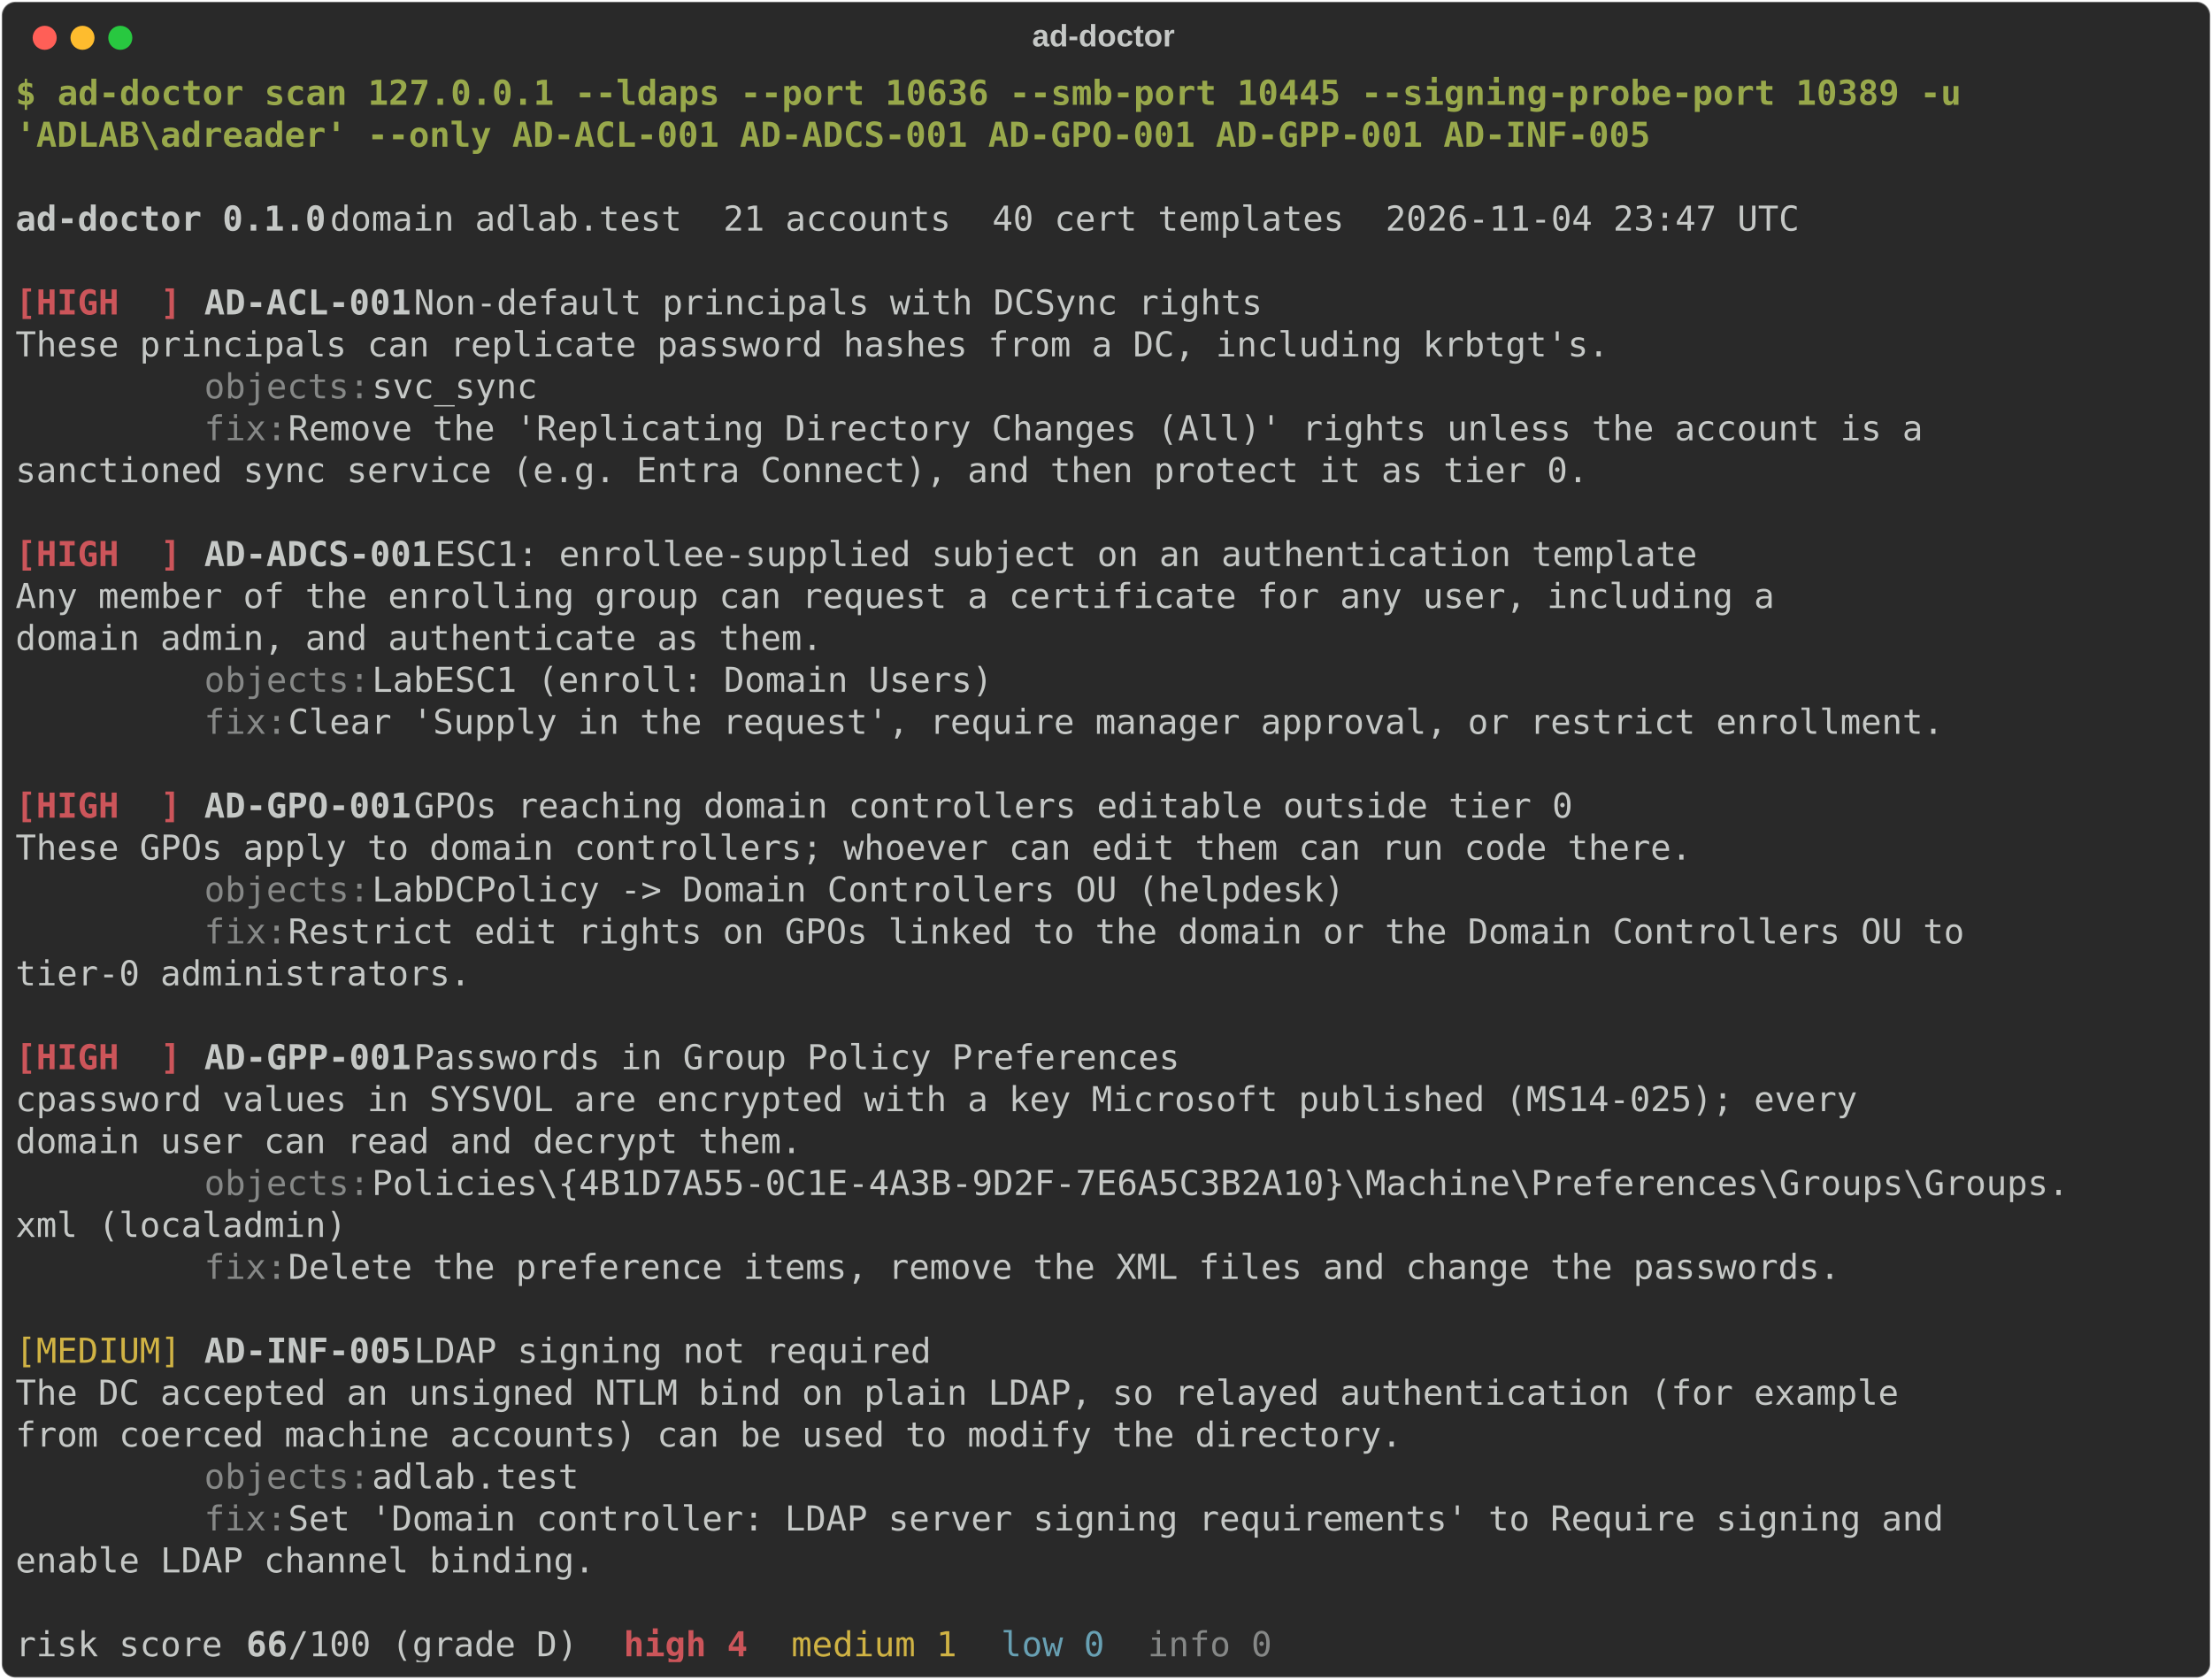
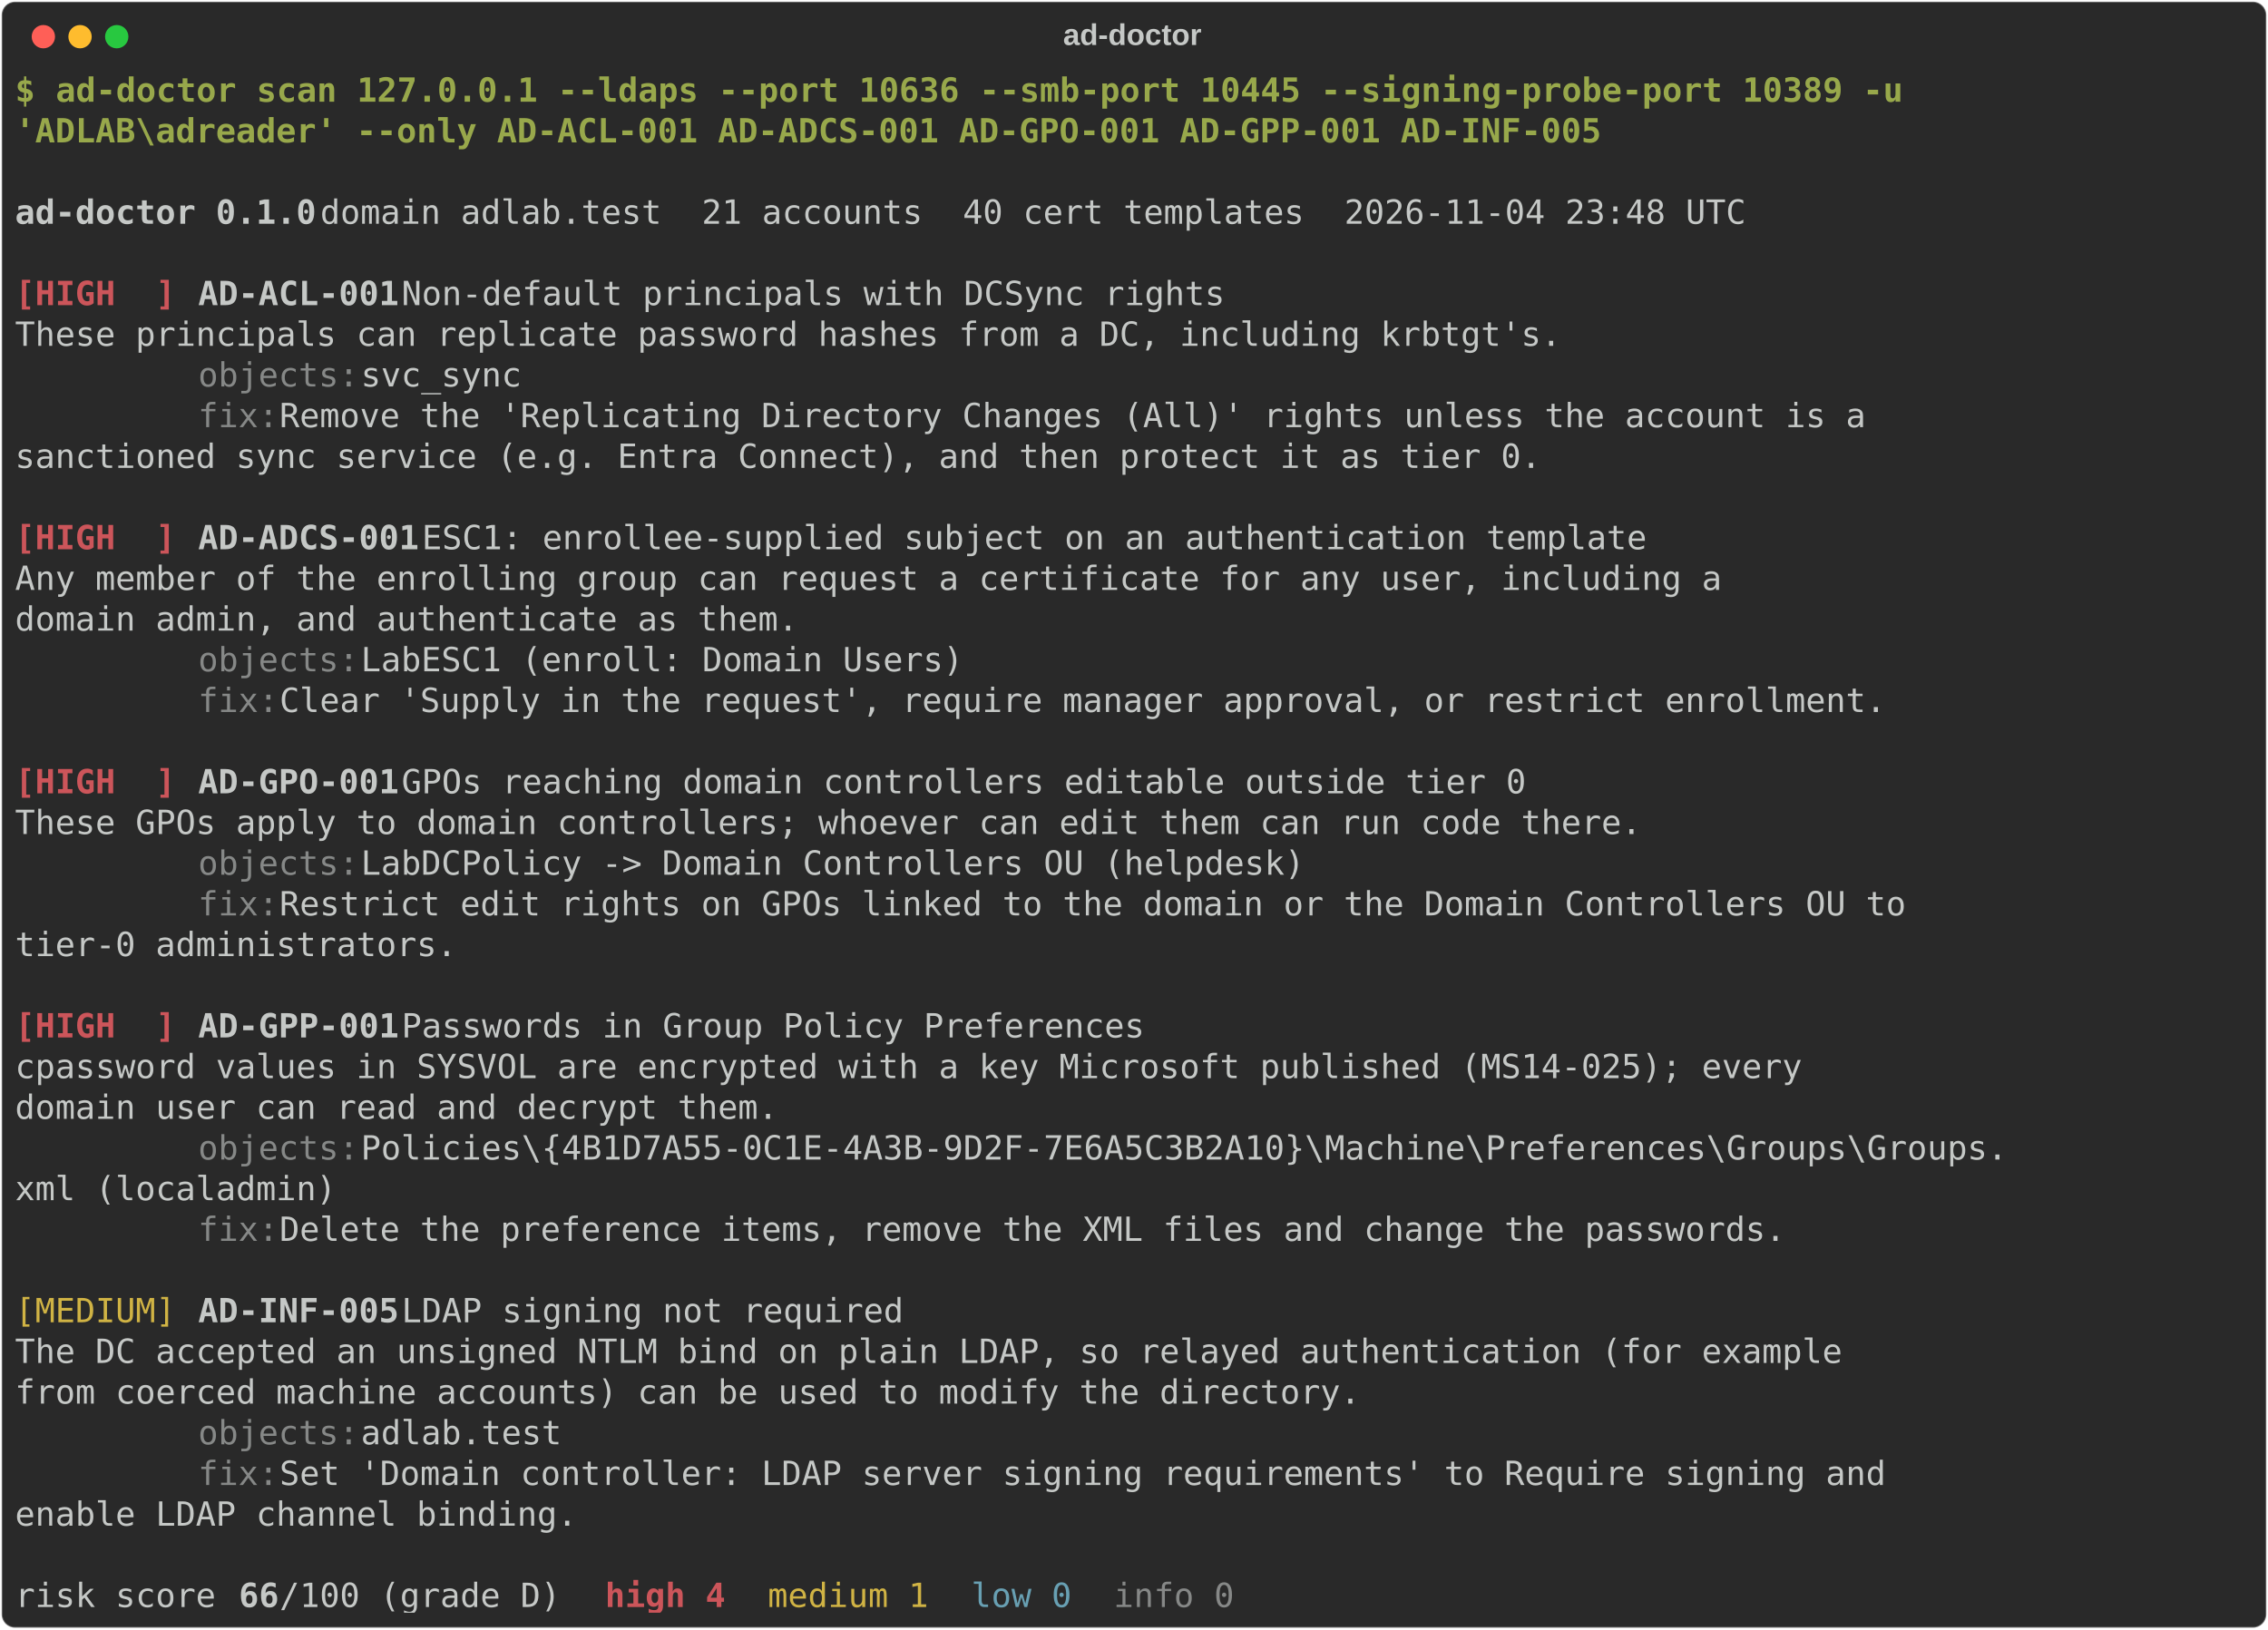
- <svg xmlns="http://www.w3.org/2000/svg" class="rich-terminal" viewBox="0 0 1287 977.2">
+ <svg xmlns="http://www.w3.org/2000/svg" class="rich-terminal" viewBox="0 0 1360 977.2">
  <style>

    @font-face {
        font-family: "Fira Code";
        src: local("FiraCode-Regular"),
                url("https://cdnjs.cloudflare.com/ajax/libs/firacode/6.2.0/woff2/FiraCode-Regular.woff2") format("woff2"),
                url("https://cdnjs.cloudflare.com/ajax/libs/firacode/6.2.0/woff/FiraCode-Regular.woff") format("woff");
        font-style: normal;
        font-weight: 400;
    }
    @font-face {
        font-family: "Fira Code";
        src: local("FiraCode-Bold"),
                url("https://cdnjs.cloudflare.com/ajax/libs/firacode/6.2.0/woff2/FiraCode-Bold.woff2") format("woff2"),
                url("https://cdnjs.cloudflare.com/ajax/libs/firacode/6.2.0/woff/FiraCode-Bold.woff") format("woff");
        font-style: bold;
        font-weight: 700;
    }

-     .terminal-2038191923-matrix {
+     .terminal-2333431604-matrix {
        font-family: Fira Code, monospace;
        font-size: 20px;
        line-height: 24.4px;
        font-variant-east-asian: full-width;
    }

-     .terminal-2038191923-title {
+     .terminal-2333431604-title {
        font-size: 18px;
        font-weight: bold;
        font-family: arial;
    }

-     .terminal-2038191923-r1 { fill: #98a84b;font-weight: bold }
- .terminal-2038191923-r2 { fill: #c5c8c6 }
- .terminal-2038191923-r3 { fill: #c5c8c6;font-weight: bold }
- .terminal-2038191923-r4 { fill: #cc555a;font-weight: bold }
- .terminal-2038191923-r5 { fill: #868887 }
- .terminal-2038191923-r6 { fill: #d0b344 }
- .terminal-2038191923-r7 { fill: #68a0b3 }
+     .terminal-2333431604-r1 { fill: #98a84b;font-weight: bold }
+ .terminal-2333431604-r2 { fill: #c5c8c6 }
+ .terminal-2333431604-r3 { fill: #c5c8c6;font-weight: bold }
+ .terminal-2333431604-r4 { fill: #cc555a;font-weight: bold }
+ .terminal-2333431604-r5 { fill: #868887 }
+ .terminal-2333431604-r6 { fill: #d0b344 }
+ .terminal-2333431604-r7 { fill: #68a0b3 }
    </style>
  <defs>
-     <clipPath id="terminal-2038191923-clip-terminal">
-       <rect x="0" y="0" width="1267.8" height="926.2" />
-     </clipPath>
-     <clipPath id="terminal-2038191923-line-0">
-       <rect x="0" y="1.5" width="1268.8" height="24.65" />
-     </clipPath>
-     <clipPath id="terminal-2038191923-line-1">
-       <rect x="0" y="25.9" width="1268.8" height="24.65" />
-     </clipPath>
-     <clipPath id="terminal-2038191923-line-2">
-       <rect x="0" y="50.3" width="1268.8" height="24.65" />
-     </clipPath>
-     <clipPath id="terminal-2038191923-line-3">
-       <rect x="0" y="74.7" width="1268.8" height="24.65" />
-     </clipPath>
-     <clipPath id="terminal-2038191923-line-4">
-       <rect x="0" y="99.1" width="1268.8" height="24.65" />
-     </clipPath>
-     <clipPath id="terminal-2038191923-line-5">
-       <rect x="0" y="123.5" width="1268.8" height="24.65" />
-     </clipPath>
-     <clipPath id="terminal-2038191923-line-6">
-       <rect x="0" y="147.9" width="1268.8" height="24.65" />
-     </clipPath>
-     <clipPath id="terminal-2038191923-line-7">
-       <rect x="0" y="172.3" width="1268.8" height="24.65" />
-     </clipPath>
-     <clipPath id="terminal-2038191923-line-8">
-       <rect x="0" y="196.7" width="1268.8" height="24.65" />
-     </clipPath>
-     <clipPath id="terminal-2038191923-line-9">
-       <rect x="0" y="221.1" width="1268.8" height="24.65" />
-     </clipPath>
-     <clipPath id="terminal-2038191923-line-10">
-       <rect x="0" y="245.5" width="1268.8" height="24.65" />
-     </clipPath>
-     <clipPath id="terminal-2038191923-line-11">
-       <rect x="0" y="269.9" width="1268.8" height="24.65" />
-     </clipPath>
-     <clipPath id="terminal-2038191923-line-12">
-       <rect x="0" y="294.3" width="1268.8" height="24.65" />
-     </clipPath>
-     <clipPath id="terminal-2038191923-line-13">
-       <rect x="0" y="318.7" width="1268.8" height="24.65" />
-     </clipPath>
-     <clipPath id="terminal-2038191923-line-14">
-       <rect x="0" y="343.1" width="1268.8" height="24.65" />
-     </clipPath>
-     <clipPath id="terminal-2038191923-line-15">
-       <rect x="0" y="367.5" width="1268.8" height="24.65" />
-     </clipPath>
-     <clipPath id="terminal-2038191923-line-16">
-       <rect x="0" y="391.9" width="1268.8" height="24.65" />
-     </clipPath>
-     <clipPath id="terminal-2038191923-line-17">
-       <rect x="0" y="416.3" width="1268.8" height="24.65" />
-     </clipPath>
-     <clipPath id="terminal-2038191923-line-18">
-       <rect x="0" y="440.7" width="1268.8" height="24.65" />
-     </clipPath>
-     <clipPath id="terminal-2038191923-line-19">
-       <rect x="0" y="465.1" width="1268.8" height="24.65" />
-     </clipPath>
-     <clipPath id="terminal-2038191923-line-20">
-       <rect x="0" y="489.5" width="1268.8" height="24.65" />
-     </clipPath>
-     <clipPath id="terminal-2038191923-line-21">
-       <rect x="0" y="513.9" width="1268.8" height="24.65" />
-     </clipPath>
-     <clipPath id="terminal-2038191923-line-22">
-       <rect x="0" y="538.3" width="1268.8" height="24.65" />
-     </clipPath>
-     <clipPath id="terminal-2038191923-line-23">
-       <rect x="0" y="562.7" width="1268.8" height="24.65" />
-     </clipPath>
-     <clipPath id="terminal-2038191923-line-24">
-       <rect x="0" y="587.1" width="1268.8" height="24.65" />
-     </clipPath>
-     <clipPath id="terminal-2038191923-line-25">
-       <rect x="0" y="611.5" width="1268.8" height="24.65" />
-     </clipPath>
-     <clipPath id="terminal-2038191923-line-26">
-       <rect x="0" y="635.9" width="1268.8" height="24.65" />
-     </clipPath>
-     <clipPath id="terminal-2038191923-line-27">
-       <rect x="0" y="660.3" width="1268.8" height="24.65" />
-     </clipPath>
-     <clipPath id="terminal-2038191923-line-28">
-       <rect x="0" y="684.7" width="1268.8" height="24.65" />
-     </clipPath>
-     <clipPath id="terminal-2038191923-line-29">
-       <rect x="0" y="709.1" width="1268.8" height="24.65" />
-     </clipPath>
-     <clipPath id="terminal-2038191923-line-30">
-       <rect x="0" y="733.5" width="1268.8" height="24.65" />
-     </clipPath>
-     <clipPath id="terminal-2038191923-line-31">
-       <rect x="0" y="757.9" width="1268.8" height="24.65" />
-     </clipPath>
-     <clipPath id="terminal-2038191923-line-32">
-       <rect x="0" y="782.3" width="1268.8" height="24.65" />
-     </clipPath>
-     <clipPath id="terminal-2038191923-line-33">
-       <rect x="0" y="806.7" width="1268.8" height="24.65" />
-     </clipPath>
-     <clipPath id="terminal-2038191923-line-34">
-       <rect x="0" y="831.1" width="1268.8" height="24.65" />
-     </clipPath>
-     <clipPath id="terminal-2038191923-line-35">
-       <rect x="0" y="855.5" width="1268.8" height="24.65" />
-     </clipPath>
-     <clipPath id="terminal-2038191923-line-36">
-       <rect x="0" y="879.9" width="1268.8" height="24.65" />
+     <clipPath id="terminal-2333431604-clip-terminal">
+       <rect x="0" y="0" width="1341.0" height="926.2" />
+     </clipPath>
+     <clipPath id="terminal-2333431604-line-0">
+       <rect x="0" y="1.5" width="1342" height="24.65" />
+     </clipPath>
+     <clipPath id="terminal-2333431604-line-1">
+       <rect x="0" y="25.9" width="1342" height="24.65" />
+     </clipPath>
+     <clipPath id="terminal-2333431604-line-2">
+       <rect x="0" y="50.3" width="1342" height="24.65" />
+     </clipPath>
+     <clipPath id="terminal-2333431604-line-3">
+       <rect x="0" y="74.7" width="1342" height="24.65" />
+     </clipPath>
+     <clipPath id="terminal-2333431604-line-4">
+       <rect x="0" y="99.1" width="1342" height="24.65" />
+     </clipPath>
+     <clipPath id="terminal-2333431604-line-5">
+       <rect x="0" y="123.5" width="1342" height="24.65" />
+     </clipPath>
+     <clipPath id="terminal-2333431604-line-6">
+       <rect x="0" y="147.9" width="1342" height="24.65" />
+     </clipPath>
+     <clipPath id="terminal-2333431604-line-7">
+       <rect x="0" y="172.3" width="1342" height="24.65" />
+     </clipPath>
+     <clipPath id="terminal-2333431604-line-8">
+       <rect x="0" y="196.7" width="1342" height="24.65" />
+     </clipPath>
+     <clipPath id="terminal-2333431604-line-9">
+       <rect x="0" y="221.1" width="1342" height="24.65" />
+     </clipPath>
+     <clipPath id="terminal-2333431604-line-10">
+       <rect x="0" y="245.5" width="1342" height="24.65" />
+     </clipPath>
+     <clipPath id="terminal-2333431604-line-11">
+       <rect x="0" y="269.9" width="1342" height="24.65" />
+     </clipPath>
+     <clipPath id="terminal-2333431604-line-12">
+       <rect x="0" y="294.3" width="1342" height="24.65" />
+     </clipPath>
+     <clipPath id="terminal-2333431604-line-13">
+       <rect x="0" y="318.7" width="1342" height="24.65" />
+     </clipPath>
+     <clipPath id="terminal-2333431604-line-14">
+       <rect x="0" y="343.1" width="1342" height="24.65" />
+     </clipPath>
+     <clipPath id="terminal-2333431604-line-15">
+       <rect x="0" y="367.5" width="1342" height="24.65" />
+     </clipPath>
+     <clipPath id="terminal-2333431604-line-16">
+       <rect x="0" y="391.9" width="1342" height="24.65" />
+     </clipPath>
+     <clipPath id="terminal-2333431604-line-17">
+       <rect x="0" y="416.3" width="1342" height="24.65" />
+     </clipPath>
+     <clipPath id="terminal-2333431604-line-18">
+       <rect x="0" y="440.7" width="1342" height="24.65" />
+     </clipPath>
+     <clipPath id="terminal-2333431604-line-19">
+       <rect x="0" y="465.1" width="1342" height="24.65" />
+     </clipPath>
+     <clipPath id="terminal-2333431604-line-20">
+       <rect x="0" y="489.5" width="1342" height="24.65" />
+     </clipPath>
+     <clipPath id="terminal-2333431604-line-21">
+       <rect x="0" y="513.9" width="1342" height="24.65" />
+     </clipPath>
+     <clipPath id="terminal-2333431604-line-22">
+       <rect x="0" y="538.3" width="1342" height="24.65" />
+     </clipPath>
+     <clipPath id="terminal-2333431604-line-23">
+       <rect x="0" y="562.7" width="1342" height="24.65" />
+     </clipPath>
+     <clipPath id="terminal-2333431604-line-24">
+       <rect x="0" y="587.1" width="1342" height="24.65" />
+     </clipPath>
+     <clipPath id="terminal-2333431604-line-25">
+       <rect x="0" y="611.5" width="1342" height="24.65" />
+     </clipPath>
+     <clipPath id="terminal-2333431604-line-26">
+       <rect x="0" y="635.9" width="1342" height="24.65" />
+     </clipPath>
+     <clipPath id="terminal-2333431604-line-27">
+       <rect x="0" y="660.3" width="1342" height="24.65" />
+     </clipPath>
+     <clipPath id="terminal-2333431604-line-28">
+       <rect x="0" y="684.7" width="1342" height="24.65" />
+     </clipPath>
+     <clipPath id="terminal-2333431604-line-29">
+       <rect x="0" y="709.1" width="1342" height="24.65" />
+     </clipPath>
+     <clipPath id="terminal-2333431604-line-30">
+       <rect x="0" y="733.5" width="1342" height="24.65" />
+     </clipPath>
+     <clipPath id="terminal-2333431604-line-31">
+       <rect x="0" y="757.9" width="1342" height="24.65" />
+     </clipPath>
+     <clipPath id="terminal-2333431604-line-32">
+       <rect x="0" y="782.3" width="1342" height="24.65" />
+     </clipPath>
+     <clipPath id="terminal-2333431604-line-33">
+       <rect x="0" y="806.7" width="1342" height="24.65" />
+     </clipPath>
+     <clipPath id="terminal-2333431604-line-34">
+       <rect x="0" y="831.1" width="1342" height="24.65" />
+     </clipPath>
+     <clipPath id="terminal-2333431604-line-35">
+       <rect x="0" y="855.5" width="1342" height="24.65" />
+     </clipPath>
+     <clipPath id="terminal-2333431604-line-36">
+       <rect x="0" y="879.9" width="1342" height="24.65" />
    </clipPath>
  </defs>
-   <rect fill="#292929" stroke="rgba(255,255,255,0.35)" stroke-width="1" x="1" y="1" width="1285" height="975.2" rx="8" />
-   <text class="terminal-2038191923-title" fill="#c5c8c6" text-anchor="middle" x="642" y="27">ad-doctor</text>
+   <rect fill="#292929" stroke="rgba(255,255,255,0.35)" stroke-width="1" x="1" y="1" width="1358" height="975.2" rx="8" />
+   <text class="terminal-2333431604-title" fill="#c5c8c6" text-anchor="middle" x="679" y="27">ad-doctor</text>
  <g transform="translate(26,22)">
    <circle cx="0" cy="0" r="7" fill="#ff5f57" />
    <circle cx="22" cy="0" r="7" fill="#febc2e" />
    <circle cx="44" cy="0" r="7" fill="#28c840" />
  </g>
-   <g transform="translate(9, 41)" clip-path="url(#terminal-2038191923-clip-terminal)">
-     <g class="terminal-2038191923-matrix">
-       <text class="terminal-2038191923-r1" x="0" y="20" textLength="24.4" clip-path="url(#terminal-2038191923-line-0)">$ </text>
-       <text class="terminal-2038191923-r1" x="24.4" y="20" textLength="1134.6" clip-path="url(#terminal-2038191923-line-0)">ad-doctor scan 127.0.0.1 --ldaps --port 10636 --smb-port 10445 --signing-probe-port 10389 -u </text>
-       <text class="terminal-2038191923-r2" x="1268.8" y="20" textLength="12.2" clip-path="url(#terminal-2038191923-line-0)">
- </text>
-       <text class="terminal-2038191923-r1" x="0" y="44.4" textLength="963.8" clip-path="url(#terminal-2038191923-line-1)">'ADLAB\adreader' --only AD-ACL-001 AD-ADCS-001 AD-GPO-001 AD-GPP-001 AD-INF-005</text>
-       <text class="terminal-2038191923-r2" x="1268.8" y="44.4" textLength="12.2" clip-path="url(#terminal-2038191923-line-1)">
- </text>
-       <text class="terminal-2038191923-r2" x="1268.8" y="68.8" textLength="12.2" clip-path="url(#terminal-2038191923-line-2)">
- </text>
-       <text class="terminal-2038191923-r3" x="0" y="93.2" textLength="183" clip-path="url(#terminal-2038191923-line-3)">ad-doctor 0.1.0</text>
-       <text class="terminal-2038191923-r2" x="183" y="93.2" textLength="890.6" clip-path="url(#terminal-2038191923-line-3)">  domain adlab.test  21 accounts  40 cert templates  2026-11-04 23:47 UTC</text>
-       <text class="terminal-2038191923-r2" x="1268.8" y="93.2" textLength="12.2" clip-path="url(#terminal-2038191923-line-3)">
- </text>
-       <text class="terminal-2038191923-r2" x="1268.8" y="117.6" textLength="12.2" clip-path="url(#terminal-2038191923-line-4)">
- </text>
-       <text class="terminal-2038191923-r4" x="0" y="142" textLength="97.6" clip-path="url(#terminal-2038191923-line-5)">[HIGH  ]</text>
-       <text class="terminal-2038191923-r3" x="109.8" y="142" textLength="122" clip-path="url(#terminal-2038191923-line-5)">AD-ACL-001</text>
-       <text class="terminal-2038191923-r2" x="231.8" y="142" textLength="524.6" clip-path="url(#terminal-2038191923-line-5)">  Non-default principals with DCSync rights</text>
-       <text class="terminal-2038191923-r2" x="1268.8" y="142" textLength="12.2" clip-path="url(#terminal-2038191923-line-5)">
- </text>
-       <text class="terminal-2038191923-r2" x="0" y="166.4" textLength="1049.2" clip-path="url(#terminal-2038191923-line-6)">         These principals can replicate password hashes from a DC, including krbtgt's.</text>
-       <text class="terminal-2038191923-r2" x="1268.8" y="166.4" textLength="12.2" clip-path="url(#terminal-2038191923-line-6)">
- </text>
-       <text class="terminal-2038191923-r5" x="109.8" y="190.8" textLength="97.6" clip-path="url(#terminal-2038191923-line-7)">objects:</text>
-       <text class="terminal-2038191923-r2" x="207.4" y="190.8" textLength="109.8" clip-path="url(#terminal-2038191923-line-7)"> svc_sync</text>
-       <text class="terminal-2038191923-r2" x="1268.8" y="190.8" textLength="12.2" clip-path="url(#terminal-2038191923-line-7)">
- </text>
-       <text class="terminal-2038191923-r5" x="109.8" y="215.2" textLength="48.8" clip-path="url(#terminal-2038191923-line-8)">fix:</text>
-       <text class="terminal-2038191923-r2" x="158.6" y="215.2" textLength="976" clip-path="url(#terminal-2038191923-line-8)"> Remove the 'Replicating Directory Changes (All)' rights unless the account is a</text>
-       <text class="terminal-2038191923-r2" x="1268.8" y="215.2" textLength="12.2" clip-path="url(#terminal-2038191923-line-8)">
- </text>
-       <text class="terminal-2038191923-r2" x="0" y="239.6" textLength="1098" clip-path="url(#terminal-2038191923-line-9)">              sanctioned sync service (e.g. Entra Connect), and then protect it as tier 0.</text>
-       <text class="terminal-2038191923-r2" x="1268.8" y="239.6" textLength="12.2" clip-path="url(#terminal-2038191923-line-9)">
- </text>
-       <text class="terminal-2038191923-r2" x="1268.8" y="264" textLength="12.2" clip-path="url(#terminal-2038191923-line-10)">
- </text>
-       <text class="terminal-2038191923-r4" x="0" y="288.4" textLength="97.6" clip-path="url(#terminal-2038191923-line-11)">[HIGH  ]</text>
-       <text class="terminal-2038191923-r3" x="109.8" y="288.4" textLength="134.2" clip-path="url(#terminal-2038191923-line-11)">AD-ADCS-001</text>
-       <text class="terminal-2038191923-r2" x="244" y="288.4" textLength="768.6" clip-path="url(#terminal-2038191923-line-11)">  ESC1: enrollee-supplied subject on an authentication template</text>
-       <text class="terminal-2038191923-r2" x="1268.8" y="288.4" textLength="12.2" clip-path="url(#terminal-2038191923-line-11)">
- </text>
-       <text class="terminal-2038191923-r2" x="0" y="312.8" textLength="1146.8" clip-path="url(#terminal-2038191923-line-12)">         Any member of the enrolling group can request a certificate for any user, including a</text>
-       <text class="terminal-2038191923-r2" x="1268.8" y="312.8" textLength="12.2" clip-path="url(#terminal-2038191923-line-12)">
- </text>
-       <text class="terminal-2038191923-r2" x="0" y="337.2" textLength="585.6" clip-path="url(#terminal-2038191923-line-13)">         domain admin, and authenticate as them.</text>
-       <text class="terminal-2038191923-r2" x="1268.8" y="337.2" textLength="12.2" clip-path="url(#terminal-2038191923-line-13)">
- </text>
-       <text class="terminal-2038191923-r5" x="109.8" y="361.6" textLength="97.6" clip-path="url(#terminal-2038191923-line-14)">objects:</text>
-       <text class="terminal-2038191923-r2" x="207.4" y="361.6" textLength="378.2" clip-path="url(#terminal-2038191923-line-14)"> LabESC1 (enroll: Domain Users)</text>
-       <text class="terminal-2038191923-r2" x="1268.8" y="361.6" textLength="12.2" clip-path="url(#terminal-2038191923-line-14)">
- </text>
-       <text class="terminal-2038191923-r5" x="109.8" y="386" textLength="48.8" clip-path="url(#terminal-2038191923-line-15)">fix:</text>
-       <text class="terminal-2038191923-r2" x="158.6" y="386" textLength="988.2" clip-path="url(#terminal-2038191923-line-15)"> Clear 'Supply in the request', require manager approval, or restrict enrollment.</text>
-       <text class="terminal-2038191923-r2" x="1268.8" y="386" textLength="12.2" clip-path="url(#terminal-2038191923-line-15)">
- </text>
-       <text class="terminal-2038191923-r2" x="1268.8" y="410.4" textLength="12.2" clip-path="url(#terminal-2038191923-line-16)">
- </text>
-       <text class="terminal-2038191923-r4" x="0" y="434.8" textLength="97.6" clip-path="url(#terminal-2038191923-line-17)">[HIGH  ]</text>
-       <text class="terminal-2038191923-r3" x="109.8" y="434.8" textLength="122" clip-path="url(#terminal-2038191923-line-17)">AD-GPO-001</text>
-       <text class="terminal-2038191923-r2" x="231.8" y="434.8" textLength="707.6" clip-path="url(#terminal-2038191923-line-17)">  GPOs reaching domain controllers editable outside tier 0</text>
-       <text class="terminal-2038191923-r2" x="1268.8" y="434.8" textLength="12.2" clip-path="url(#terminal-2038191923-line-17)">
- </text>
-       <text class="terminal-2038191923-r2" x="0" y="459.2" textLength="1098" clip-path="url(#terminal-2038191923-line-18)">         These GPOs apply to domain controllers; whoever can edit them can run code there.</text>
-       <text class="terminal-2038191923-r2" x="1268.8" y="459.2" textLength="12.2" clip-path="url(#terminal-2038191923-line-18)">
- </text>
-       <text class="terminal-2038191923-r5" x="109.8" y="483.6" textLength="97.6" clip-path="url(#terminal-2038191923-line-19)">objects:</text>
-       <text class="terminal-2038191923-r2" x="207.4" y="483.6" textLength="585.6" clip-path="url(#terminal-2038191923-line-19)"> LabDCPolicy -&gt; Domain Controllers OU (helpdesk)</text>
-       <text class="terminal-2038191923-r2" x="1268.8" y="483.6" textLength="12.2" clip-path="url(#terminal-2038191923-line-19)">
- </text>
-       <text class="terminal-2038191923-r5" x="109.8" y="508" textLength="48.8" clip-path="url(#terminal-2038191923-line-20)">fix:</text>
-       <text class="terminal-2038191923-r2" x="158.6" y="508" textLength="1000.4" clip-path="url(#terminal-2038191923-line-20)"> Restrict edit rights on GPOs linked to the domain or the Domain Controllers OU to</text>
-       <text class="terminal-2038191923-r2" x="1268.8" y="508" textLength="12.2" clip-path="url(#terminal-2038191923-line-20)">
- </text>
-       <text class="terminal-2038191923-r2" x="0" y="532.4" textLength="439.2" clip-path="url(#terminal-2038191923-line-21)">              tier-0 administrators.</text>
-       <text class="terminal-2038191923-r2" x="1268.8" y="532.4" textLength="12.2" clip-path="url(#terminal-2038191923-line-21)">
- </text>
-       <text class="terminal-2038191923-r2" x="1268.8" y="556.8" textLength="12.2" clip-path="url(#terminal-2038191923-line-22)">
- </text>
-       <text class="terminal-2038191923-r4" x="0" y="581.2" textLength="97.6" clip-path="url(#terminal-2038191923-line-23)">[HIGH  ]</text>
-       <text class="terminal-2038191923-r3" x="109.8" y="581.2" textLength="122" clip-path="url(#terminal-2038191923-line-23)">AD-GPP-001</text>
-       <text class="terminal-2038191923-r2" x="231.8" y="581.2" textLength="475.8" clip-path="url(#terminal-2038191923-line-23)">  Passwords in Group Policy Preferences</text>
-       <text class="terminal-2038191923-r2" x="1268.8" y="581.2" textLength="12.2" clip-path="url(#terminal-2038191923-line-23)">
- </text>
-       <text class="terminal-2038191923-r2" x="0" y="605.6" textLength="1195.6" clip-path="url(#terminal-2038191923-line-24)">         cpassword values in SYSVOL are encrypted with a key Microsoft published (MS14-025); every</text>
-       <text class="terminal-2038191923-r2" x="1268.8" y="605.6" textLength="12.2" clip-path="url(#terminal-2038191923-line-24)">
- </text>
-       <text class="terminal-2038191923-r2" x="0" y="630" textLength="573.4" clip-path="url(#terminal-2038191923-line-25)">         domain user can read and decrypt them.</text>
-       <text class="terminal-2038191923-r2" x="1268.8" y="630" textLength="12.2" clip-path="url(#terminal-2038191923-line-25)">
- </text>
-       <text class="terminal-2038191923-r5" x="109.8" y="654.4" textLength="97.6" clip-path="url(#terminal-2038191923-line-26)">objects:</text>
-       <text class="terminal-2038191923-r2" x="207.4" y="654.4" textLength="1012.6" clip-path="url(#terminal-2038191923-line-26)"> Policies\{4B1D7A55-0C1E-4A3B-9D2F-7E6A5C3B2A10}\Machine\Preferences\Groups\Groups.</text>
-       <text class="terminal-2038191923-r2" x="1268.8" y="654.4" textLength="12.2" clip-path="url(#terminal-2038191923-line-26)">
- </text>
-       <text class="terminal-2038191923-r2" x="0" y="678.8" textLength="414.8" clip-path="url(#terminal-2038191923-line-27)">                  xml (localadmin)</text>
-       <text class="terminal-2038191923-r2" x="1268.8" y="678.8" textLength="12.2" clip-path="url(#terminal-2038191923-line-27)">
- </text>
-       <text class="terminal-2038191923-r5" x="109.8" y="703.2" textLength="48.8" clip-path="url(#terminal-2038191923-line-28)">fix:</text>
-       <text class="terminal-2038191923-r2" x="158.6" y="703.2" textLength="927.2" clip-path="url(#terminal-2038191923-line-28)"> Delete the preference items, remove the XML files and change the passwords.</text>
-       <text class="terminal-2038191923-r2" x="1268.8" y="703.2" textLength="12.2" clip-path="url(#terminal-2038191923-line-28)">
- </text>
-       <text class="terminal-2038191923-r2" x="1268.8" y="727.6" textLength="12.2" clip-path="url(#terminal-2038191923-line-29)">
- </text>
-       <text class="terminal-2038191923-r6" x="0" y="752" textLength="97.6" clip-path="url(#terminal-2038191923-line-30)">[MEDIUM]</text>
-       <text class="terminal-2038191923-r3" x="109.8" y="752" textLength="122" clip-path="url(#terminal-2038191923-line-30)">AD-INF-005</text>
-       <text class="terminal-2038191923-r2" x="231.8" y="752" textLength="329.4" clip-path="url(#terminal-2038191923-line-30)">  LDAP signing not required</text>
-       <text class="terminal-2038191923-r2" x="1268.8" y="752" textLength="12.2" clip-path="url(#terminal-2038191923-line-30)">
- </text>
-       <text class="terminal-2038191923-r2" x="0" y="776.4" textLength="1220" clip-path="url(#terminal-2038191923-line-31)">         The DC accepted an unsigned NTLM bind on plain LDAP, so relayed authentication (for example</text>
-       <text class="terminal-2038191923-r2" x="1268.8" y="776.4" textLength="12.2" clip-path="url(#terminal-2038191923-line-31)">
- </text>
-       <text class="terminal-2038191923-r2" x="0" y="800.8" textLength="927.2" clip-path="url(#terminal-2038191923-line-32)">         from coerced machine accounts) can be used to modify the directory.</text>
-       <text class="terminal-2038191923-r2" x="1268.8" y="800.8" textLength="12.2" clip-path="url(#terminal-2038191923-line-32)">
- </text>
-       <text class="terminal-2038191923-r5" x="109.8" y="825.2" textLength="97.6" clip-path="url(#terminal-2038191923-line-33)">objects:</text>
-       <text class="terminal-2038191923-r2" x="207.4" y="825.2" textLength="134.2" clip-path="url(#terminal-2038191923-line-33)"> adlab.test</text>
-       <text class="terminal-2038191923-r2" x="1268.8" y="825.2" textLength="12.2" clip-path="url(#terminal-2038191923-line-33)">
- </text>
-       <text class="terminal-2038191923-r5" x="109.8" y="849.6" textLength="48.8" clip-path="url(#terminal-2038191923-line-34)">fix:</text>
-       <text class="terminal-2038191923-r2" x="158.6" y="849.6" textLength="988.2" clip-path="url(#terminal-2038191923-line-34)"> Set 'Domain controller: LDAP server signing requirements' to Require signing and</text>
-       <text class="terminal-2038191923-r2" x="1268.8" y="849.6" textLength="12.2" clip-path="url(#terminal-2038191923-line-34)">
- </text>
-       <text class="terminal-2038191923-r2" x="0" y="874" textLength="512.4" clip-path="url(#terminal-2038191923-line-35)">              enable LDAP channel binding.</text>
-       <text class="terminal-2038191923-r2" x="1268.8" y="874" textLength="12.2" clip-path="url(#terminal-2038191923-line-35)">
- </text>
-       <text class="terminal-2038191923-r2" x="1268.8" y="898.4" textLength="12.2" clip-path="url(#terminal-2038191923-line-36)">
- </text>
-       <text class="terminal-2038191923-r2" x="0" y="922.8" textLength="134.2" clip-path="url(#terminal-2038191923-line-37)">risk score </text>
-       <text class="terminal-2038191923-r3" x="134.2" y="922.8" textLength="24.4" clip-path="url(#terminal-2038191923-line-37)">66</text>
-       <text class="terminal-2038191923-r2" x="158.6" y="922.8" textLength="195.2" clip-path="url(#terminal-2038191923-line-37)">/100 (grade D)  </text>
-       <text class="terminal-2038191923-r4" x="353.8" y="922.8" textLength="73.2" clip-path="url(#terminal-2038191923-line-37)">high 4</text>
-       <text class="terminal-2038191923-r6" x="451.4" y="922.8" textLength="97.6" clip-path="url(#terminal-2038191923-line-37)">medium 1</text>
-       <text class="terminal-2038191923-r7" x="573.4" y="922.8" textLength="61" clip-path="url(#terminal-2038191923-line-37)">low 0</text>
-       <text class="terminal-2038191923-r5" x="658.8" y="922.8" textLength="73.2" clip-path="url(#terminal-2038191923-line-37)">info 0</text>
-       <text class="terminal-2038191923-r2" x="1268.8" y="922.8" textLength="12.2" clip-path="url(#terminal-2038191923-line-37)">
+   <g transform="translate(9, 41)" clip-path="url(#terminal-2333431604-clip-terminal)">
+     <g class="terminal-2333431604-matrix">
+       <text class="terminal-2333431604-r1" x="0" y="20" textLength="24.4" clip-path="url(#terminal-2333431604-line-0)">$ </text>
+       <text class="terminal-2333431604-r1" x="24.4" y="20" textLength="1134.6" clip-path="url(#terminal-2333431604-line-0)">ad-doctor scan 127.0.0.1 --ldaps --port 10636 --smb-port 10445 --signing-probe-port 10389 -u </text>
+       <text class="terminal-2333431604-r2" x="1342" y="20" textLength="12.2" clip-path="url(#terminal-2333431604-line-0)">
+ </text>
+       <text class="terminal-2333431604-r1" x="0" y="44.4" textLength="963.8" clip-path="url(#terminal-2333431604-line-1)">'ADLAB\adreader' --only AD-ACL-001 AD-ADCS-001 AD-GPO-001 AD-GPP-001 AD-INF-005</text>
+       <text class="terminal-2333431604-r2" x="1342" y="44.4" textLength="12.2" clip-path="url(#terminal-2333431604-line-1)">
+ </text>
+       <text class="terminal-2333431604-r2" x="1342" y="68.8" textLength="12.2" clip-path="url(#terminal-2333431604-line-2)">
+ </text>
+       <text class="terminal-2333431604-r3" x="0" y="93.2" textLength="183" clip-path="url(#terminal-2333431604-line-3)">ad-doctor 0.1.0</text>
+       <text class="terminal-2333431604-r2" x="183" y="93.2" textLength="890.6" clip-path="url(#terminal-2333431604-line-3)">  domain adlab.test  21 accounts  40 cert templates  2026-11-04 23:48 UTC</text>
+       <text class="terminal-2333431604-r2" x="1342" y="93.2" textLength="12.2" clip-path="url(#terminal-2333431604-line-3)">
+ </text>
+       <text class="terminal-2333431604-r2" x="1342" y="117.6" textLength="12.2" clip-path="url(#terminal-2333431604-line-4)">
+ </text>
+       <text class="terminal-2333431604-r4" x="0" y="142" textLength="97.6" clip-path="url(#terminal-2333431604-line-5)">[HIGH  ]</text>
+       <text class="terminal-2333431604-r3" x="109.8" y="142" textLength="122" clip-path="url(#terminal-2333431604-line-5)">AD-ACL-001</text>
+       <text class="terminal-2333431604-r2" x="231.8" y="142" textLength="524.6" clip-path="url(#terminal-2333431604-line-5)">  Non-default principals with DCSync rights</text>
+       <text class="terminal-2333431604-r2" x="1342" y="142" textLength="12.2" clip-path="url(#terminal-2333431604-line-5)">
+ </text>
+       <text class="terminal-2333431604-r2" x="0" y="166.4" textLength="1049.2" clip-path="url(#terminal-2333431604-line-6)">         These principals can replicate password hashes from a DC, including krbtgt's.</text>
+       <text class="terminal-2333431604-r2" x="1342" y="166.4" textLength="12.2" clip-path="url(#terminal-2333431604-line-6)">
+ </text>
+       <text class="terminal-2333431604-r5" x="109.8" y="190.8" textLength="97.6" clip-path="url(#terminal-2333431604-line-7)">objects:</text>
+       <text class="terminal-2333431604-r2" x="207.4" y="190.8" textLength="109.8" clip-path="url(#terminal-2333431604-line-7)"> svc_sync</text>
+       <text class="terminal-2333431604-r2" x="1342" y="190.8" textLength="12.2" clip-path="url(#terminal-2333431604-line-7)">
+ </text>
+       <text class="terminal-2333431604-r5" x="109.8" y="215.2" textLength="48.8" clip-path="url(#terminal-2333431604-line-8)">fix:</text>
+       <text class="terminal-2333431604-r2" x="158.6" y="215.2" textLength="976" clip-path="url(#terminal-2333431604-line-8)"> Remove the 'Replicating Directory Changes (All)' rights unless the account is a</text>
+       <text class="terminal-2333431604-r2" x="1342" y="215.2" textLength="12.2" clip-path="url(#terminal-2333431604-line-8)">
+ </text>
+       <text class="terminal-2333431604-r2" x="0" y="239.6" textLength="1098" clip-path="url(#terminal-2333431604-line-9)">              sanctioned sync service (e.g. Entra Connect), and then protect it as tier 0.</text>
+       <text class="terminal-2333431604-r2" x="1342" y="239.6" textLength="12.2" clip-path="url(#terminal-2333431604-line-9)">
+ </text>
+       <text class="terminal-2333431604-r2" x="1342" y="264" textLength="12.2" clip-path="url(#terminal-2333431604-line-10)">
+ </text>
+       <text class="terminal-2333431604-r4" x="0" y="288.4" textLength="97.6" clip-path="url(#terminal-2333431604-line-11)">[HIGH  ]</text>
+       <text class="terminal-2333431604-r3" x="109.8" y="288.4" textLength="134.2" clip-path="url(#terminal-2333431604-line-11)">AD-ADCS-001</text>
+       <text class="terminal-2333431604-r2" x="244" y="288.4" textLength="768.6" clip-path="url(#terminal-2333431604-line-11)">  ESC1: enrollee-supplied subject on an authentication template</text>
+       <text class="terminal-2333431604-r2" x="1342" y="288.4" textLength="12.2" clip-path="url(#terminal-2333431604-line-11)">
+ </text>
+       <text class="terminal-2333431604-r2" x="0" y="312.8" textLength="1146.8" clip-path="url(#terminal-2333431604-line-12)">         Any member of the enrolling group can request a certificate for any user, including a</text>
+       <text class="terminal-2333431604-r2" x="1342" y="312.8" textLength="12.2" clip-path="url(#terminal-2333431604-line-12)">
+ </text>
+       <text class="terminal-2333431604-r2" x="0" y="337.2" textLength="585.6" clip-path="url(#terminal-2333431604-line-13)">         domain admin, and authenticate as them.</text>
+       <text class="terminal-2333431604-r2" x="1342" y="337.2" textLength="12.2" clip-path="url(#terminal-2333431604-line-13)">
+ </text>
+       <text class="terminal-2333431604-r5" x="109.8" y="361.6" textLength="97.6" clip-path="url(#terminal-2333431604-line-14)">objects:</text>
+       <text class="terminal-2333431604-r2" x="207.4" y="361.6" textLength="378.2" clip-path="url(#terminal-2333431604-line-14)"> LabESC1 (enroll: Domain Users)</text>
+       <text class="terminal-2333431604-r2" x="1342" y="361.6" textLength="12.2" clip-path="url(#terminal-2333431604-line-14)">
+ </text>
+       <text class="terminal-2333431604-r5" x="109.8" y="386" textLength="48.8" clip-path="url(#terminal-2333431604-line-15)">fix:</text>
+       <text class="terminal-2333431604-r2" x="158.6" y="386" textLength="988.2" clip-path="url(#terminal-2333431604-line-15)"> Clear 'Supply in the request', require manager approval, or restrict enrollment.</text>
+       <text class="terminal-2333431604-r2" x="1342" y="386" textLength="12.2" clip-path="url(#terminal-2333431604-line-15)">
+ </text>
+       <text class="terminal-2333431604-r2" x="1342" y="410.4" textLength="12.2" clip-path="url(#terminal-2333431604-line-16)">
+ </text>
+       <text class="terminal-2333431604-r4" x="0" y="434.8" textLength="97.6" clip-path="url(#terminal-2333431604-line-17)">[HIGH  ]</text>
+       <text class="terminal-2333431604-r3" x="109.8" y="434.8" textLength="122" clip-path="url(#terminal-2333431604-line-17)">AD-GPO-001</text>
+       <text class="terminal-2333431604-r2" x="231.8" y="434.8" textLength="707.6" clip-path="url(#terminal-2333431604-line-17)">  GPOs reaching domain controllers editable outside tier 0</text>
+       <text class="terminal-2333431604-r2" x="1342" y="434.8" textLength="12.2" clip-path="url(#terminal-2333431604-line-17)">
+ </text>
+       <text class="terminal-2333431604-r2" x="0" y="459.2" textLength="1098" clip-path="url(#terminal-2333431604-line-18)">         These GPOs apply to domain controllers; whoever can edit them can run code there.</text>
+       <text class="terminal-2333431604-r2" x="1342" y="459.2" textLength="12.2" clip-path="url(#terminal-2333431604-line-18)">
+ </text>
+       <text class="terminal-2333431604-r5" x="109.8" y="483.6" textLength="97.6" clip-path="url(#terminal-2333431604-line-19)">objects:</text>
+       <text class="terminal-2333431604-r2" x="207.4" y="483.6" textLength="585.6" clip-path="url(#terminal-2333431604-line-19)"> LabDCPolicy -&gt; Domain Controllers OU (helpdesk)</text>
+       <text class="terminal-2333431604-r2" x="1342" y="483.6" textLength="12.2" clip-path="url(#terminal-2333431604-line-19)">
+ </text>
+       <text class="terminal-2333431604-r5" x="109.8" y="508" textLength="48.8" clip-path="url(#terminal-2333431604-line-20)">fix:</text>
+       <text class="terminal-2333431604-r2" x="158.6" y="508" textLength="1000.4" clip-path="url(#terminal-2333431604-line-20)"> Restrict edit rights on GPOs linked to the domain or the Domain Controllers OU to</text>
+       <text class="terminal-2333431604-r2" x="1342" y="508" textLength="12.2" clip-path="url(#terminal-2333431604-line-20)">
+ </text>
+       <text class="terminal-2333431604-r2" x="0" y="532.4" textLength="439.2" clip-path="url(#terminal-2333431604-line-21)">              tier-0 administrators.</text>
+       <text class="terminal-2333431604-r2" x="1342" y="532.4" textLength="12.2" clip-path="url(#terminal-2333431604-line-21)">
+ </text>
+       <text class="terminal-2333431604-r2" x="1342" y="556.8" textLength="12.2" clip-path="url(#terminal-2333431604-line-22)">
+ </text>
+       <text class="terminal-2333431604-r4" x="0" y="581.2" textLength="97.6" clip-path="url(#terminal-2333431604-line-23)">[HIGH  ]</text>
+       <text class="terminal-2333431604-r3" x="109.8" y="581.2" textLength="122" clip-path="url(#terminal-2333431604-line-23)">AD-GPP-001</text>
+       <text class="terminal-2333431604-r2" x="231.8" y="581.2" textLength="475.8" clip-path="url(#terminal-2333431604-line-23)">  Passwords in Group Policy Preferences</text>
+       <text class="terminal-2333431604-r2" x="1342" y="581.2" textLength="12.2" clip-path="url(#terminal-2333431604-line-23)">
+ </text>
+       <text class="terminal-2333431604-r2" x="0" y="605.6" textLength="1195.6" clip-path="url(#terminal-2333431604-line-24)">         cpassword values in SYSVOL are encrypted with a key Microsoft published (MS14-025); every</text>
+       <text class="terminal-2333431604-r2" x="1342" y="605.6" textLength="12.2" clip-path="url(#terminal-2333431604-line-24)">
+ </text>
+       <text class="terminal-2333431604-r2" x="0" y="630" textLength="573.4" clip-path="url(#terminal-2333431604-line-25)">         domain user can read and decrypt them.</text>
+       <text class="terminal-2333431604-r2" x="1342" y="630" textLength="12.2" clip-path="url(#terminal-2333431604-line-25)">
+ </text>
+       <text class="terminal-2333431604-r5" x="109.8" y="654.4" textLength="97.6" clip-path="url(#terminal-2333431604-line-26)">objects:</text>
+       <text class="terminal-2333431604-r2" x="207.4" y="654.4" textLength="1012.6" clip-path="url(#terminal-2333431604-line-26)"> Policies\{4B1D7A55-0C1E-4A3B-9D2F-7E6A5C3B2A10}\Machine\Preferences\Groups\Groups.</text>
+       <text class="terminal-2333431604-r2" x="1342" y="654.4" textLength="12.2" clip-path="url(#terminal-2333431604-line-26)">
+ </text>
+       <text class="terminal-2333431604-r2" x="0" y="678.8" textLength="414.8" clip-path="url(#terminal-2333431604-line-27)">                  xml (localadmin)</text>
+       <text class="terminal-2333431604-r2" x="1342" y="678.8" textLength="12.2" clip-path="url(#terminal-2333431604-line-27)">
+ </text>
+       <text class="terminal-2333431604-r5" x="109.8" y="703.2" textLength="48.8" clip-path="url(#terminal-2333431604-line-28)">fix:</text>
+       <text class="terminal-2333431604-r2" x="158.6" y="703.2" textLength="927.2" clip-path="url(#terminal-2333431604-line-28)"> Delete the preference items, remove the XML files and change the passwords.</text>
+       <text class="terminal-2333431604-r2" x="1342" y="703.2" textLength="12.2" clip-path="url(#terminal-2333431604-line-28)">
+ </text>
+       <text class="terminal-2333431604-r2" x="1342" y="727.6" textLength="12.2" clip-path="url(#terminal-2333431604-line-29)">
+ </text>
+       <text class="terminal-2333431604-r6" x="0" y="752" textLength="97.6" clip-path="url(#terminal-2333431604-line-30)">[MEDIUM]</text>
+       <text class="terminal-2333431604-r3" x="109.8" y="752" textLength="122" clip-path="url(#terminal-2333431604-line-30)">AD-INF-005</text>
+       <text class="terminal-2333431604-r2" x="231.8" y="752" textLength="329.4" clip-path="url(#terminal-2333431604-line-30)">  LDAP signing not required</text>
+       <text class="terminal-2333431604-r2" x="1342" y="752" textLength="12.2" clip-path="url(#terminal-2333431604-line-30)">
+ </text>
+       <text class="terminal-2333431604-r2" x="0" y="776.4" textLength="1220" clip-path="url(#terminal-2333431604-line-31)">         The DC accepted an unsigned NTLM bind on plain LDAP, so relayed authentication (for example</text>
+       <text class="terminal-2333431604-r2" x="1342" y="776.4" textLength="12.2" clip-path="url(#terminal-2333431604-line-31)">
+ </text>
+       <text class="terminal-2333431604-r2" x="0" y="800.8" textLength="927.2" clip-path="url(#terminal-2333431604-line-32)">         from coerced machine accounts) can be used to modify the directory.</text>
+       <text class="terminal-2333431604-r2" x="1342" y="800.8" textLength="12.2" clip-path="url(#terminal-2333431604-line-32)">
+ </text>
+       <text class="terminal-2333431604-r5" x="109.8" y="825.2" textLength="97.6" clip-path="url(#terminal-2333431604-line-33)">objects:</text>
+       <text class="terminal-2333431604-r2" x="207.4" y="825.2" textLength="134.2" clip-path="url(#terminal-2333431604-line-33)"> adlab.test</text>
+       <text class="terminal-2333431604-r2" x="1342" y="825.2" textLength="12.2" clip-path="url(#terminal-2333431604-line-33)">
+ </text>
+       <text class="terminal-2333431604-r5" x="109.8" y="849.6" textLength="48.8" clip-path="url(#terminal-2333431604-line-34)">fix:</text>
+       <text class="terminal-2333431604-r2" x="158.6" y="849.6" textLength="988.2" clip-path="url(#terminal-2333431604-line-34)"> Set 'Domain controller: LDAP server signing requirements' to Require signing and</text>
+       <text class="terminal-2333431604-r2" x="1342" y="849.6" textLength="12.2" clip-path="url(#terminal-2333431604-line-34)">
+ </text>
+       <text class="terminal-2333431604-r2" x="0" y="874" textLength="512.4" clip-path="url(#terminal-2333431604-line-35)">              enable LDAP channel binding.</text>
+       <text class="terminal-2333431604-r2" x="1342" y="874" textLength="12.2" clip-path="url(#terminal-2333431604-line-35)">
+ </text>
+       <text class="terminal-2333431604-r2" x="1342" y="898.4" textLength="12.2" clip-path="url(#terminal-2333431604-line-36)">
+ </text>
+       <text class="terminal-2333431604-r2" x="0" y="922.8" textLength="134.2" clip-path="url(#terminal-2333431604-line-37)">risk score </text>
+       <text class="terminal-2333431604-r3" x="134.2" y="922.8" textLength="24.4" clip-path="url(#terminal-2333431604-line-37)">66</text>
+       <text class="terminal-2333431604-r2" x="158.6" y="922.8" textLength="195.2" clip-path="url(#terminal-2333431604-line-37)">/100 (grade D)  </text>
+       <text class="terminal-2333431604-r4" x="353.8" y="922.8" textLength="73.2" clip-path="url(#terminal-2333431604-line-37)">high 4</text>
+       <text class="terminal-2333431604-r6" x="451.4" y="922.8" textLength="97.6" clip-path="url(#terminal-2333431604-line-37)">medium 1</text>
+       <text class="terminal-2333431604-r7" x="573.4" y="922.8" textLength="61" clip-path="url(#terminal-2333431604-line-37)">low 0</text>
+       <text class="terminal-2333431604-r5" x="658.8" y="922.8" textLength="73.2" clip-path="url(#terminal-2333431604-line-37)">info 0</text>
+       <text class="terminal-2333431604-r2" x="1342" y="922.8" textLength="12.2" clip-path="url(#terminal-2333431604-line-37)">
</text>
    </g>
  </g>
</svg>
